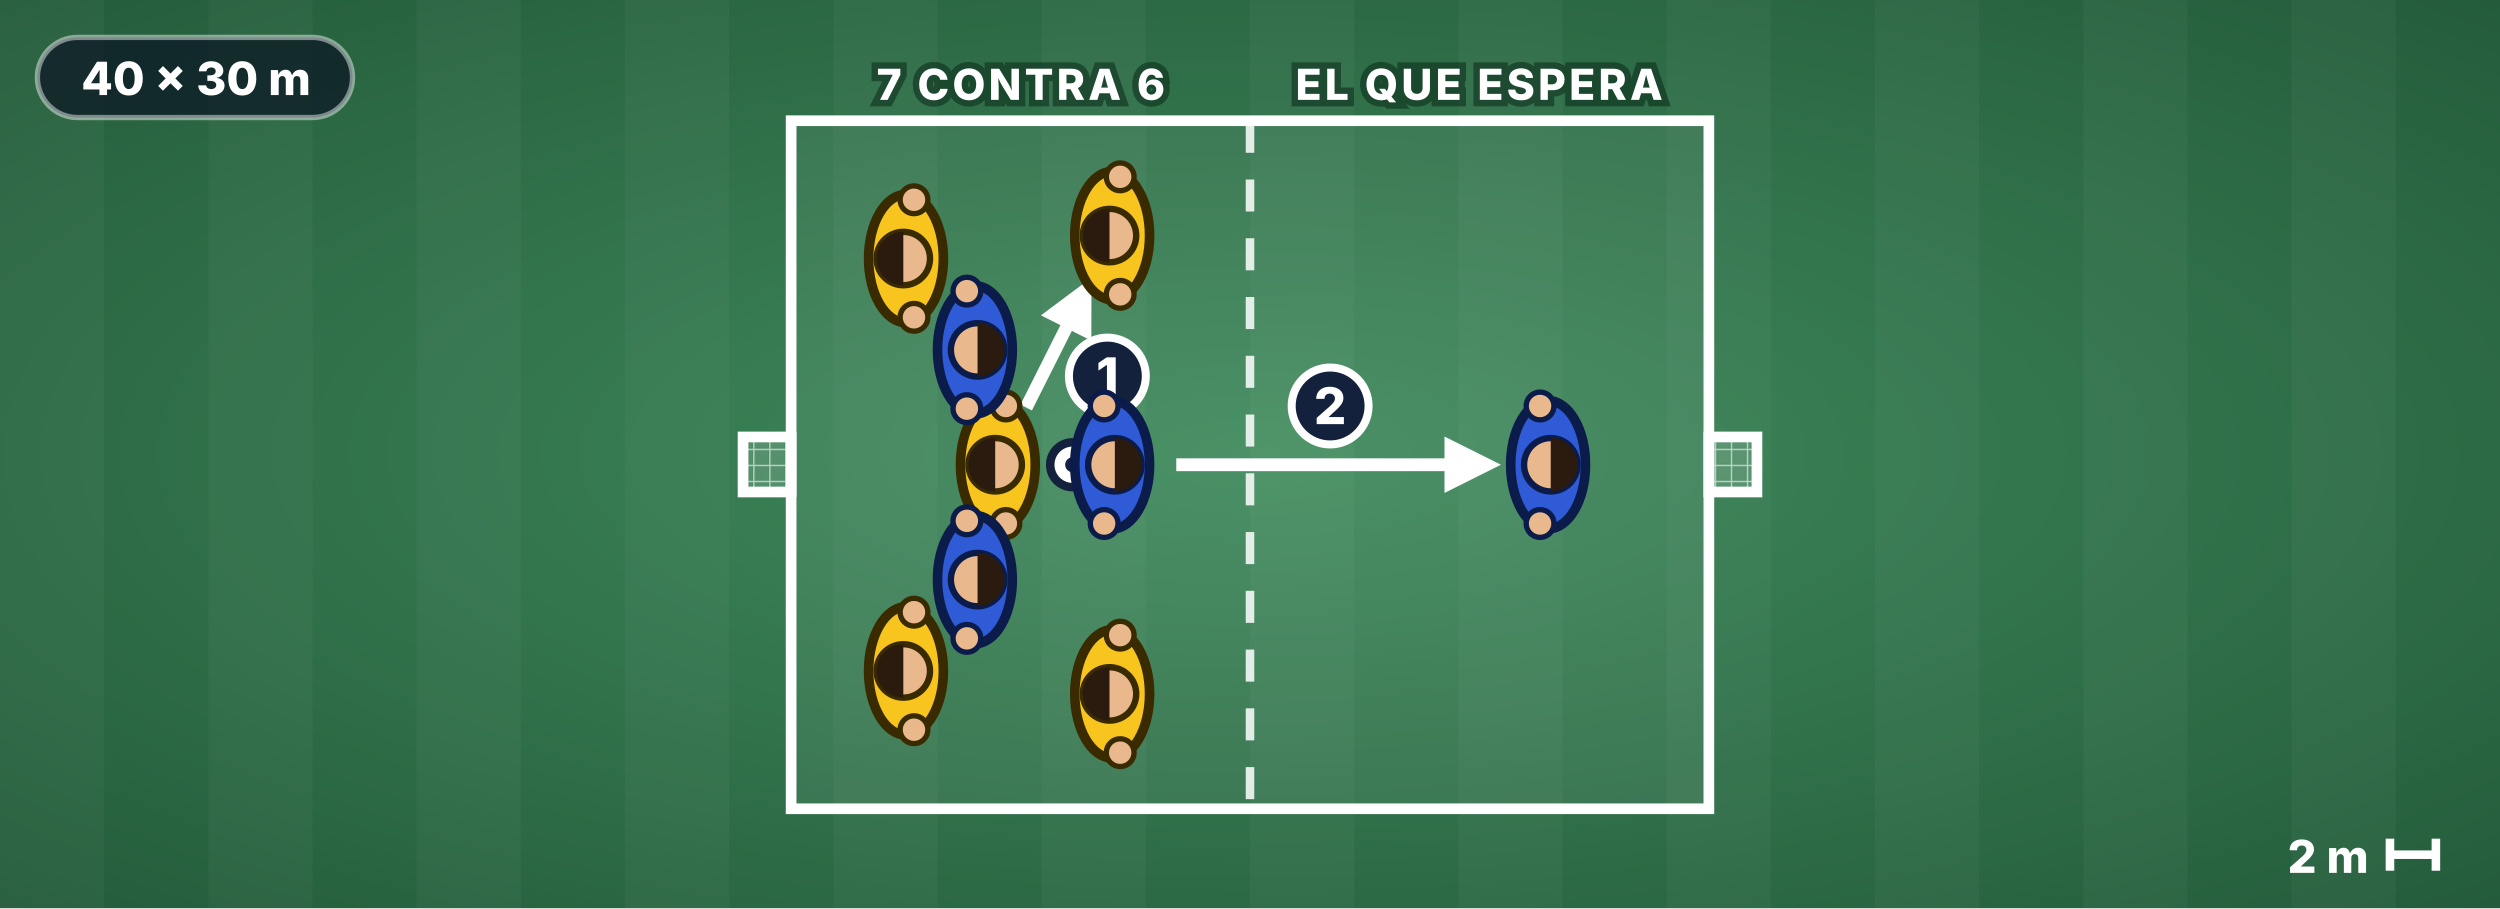
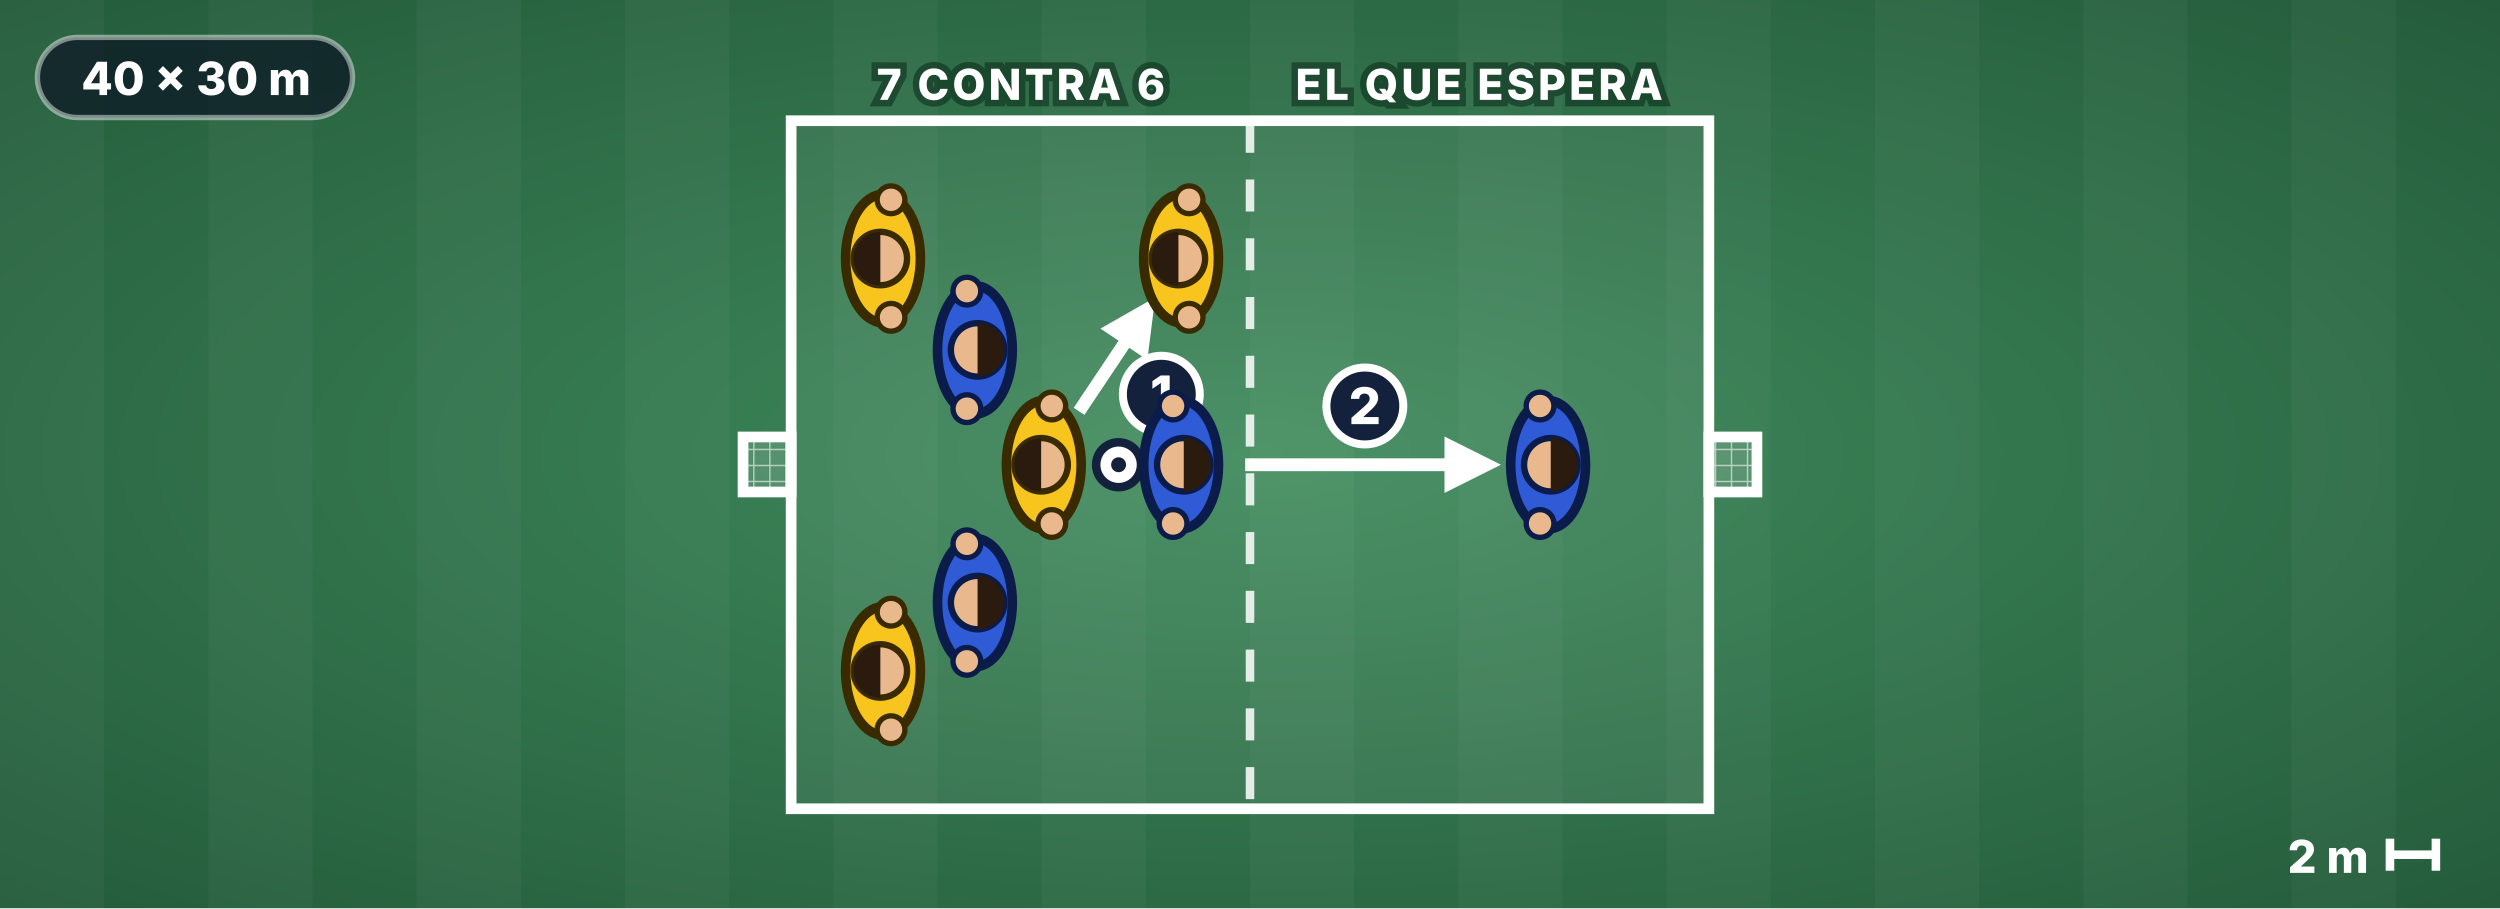
<svg xmlns="http://www.w3.org/2000/svg" viewBox="0 0 468 170" preserveAspectRatio="xMidYMid slice">
  <defs>
    <radialGradient id="g" cx="50%" cy="50%" r="70%">
      <stop offset="0" stop-color="#3f8a5c" />
      <stop offset="1" stop-color="#245c3b" />
    </radialGradient>
    <pattern id="hatch" width="6" height="6" patternUnits="userSpaceOnUse" patternTransform="rotate(45)">
      <rect width="6" height="6" fill="rgba(255,255,255,.10)" />
      <line x1="0" y1="0" x2="0" y2="6" stroke="rgba(255,255,255,.30)" stroke-width="1.6" />
    </pattern>
    <pattern id="net" width="3" height="3" patternUnits="userSpaceOnUse">
      <rect width="3" height="3" fill="rgba(255,255,255,.15)" />
      <path d="M0 0H3M0 0V3" stroke="rgba(255,255,255,.6)" stroke-width=".5" />
    </pattern>
    <marker id="ahW" viewBox="0 0 10 10" refX="7" refY="5" markerWidth="4.4" markerHeight="4.4" orient="auto">
      <path d="M0 0L10 5L0 10z" fill="#fff" />
    </marker>
    <marker id="ahB" viewBox="0 0 10 10" refX="7" refY="5" markerWidth="4.6" markerHeight="4.6" orient="auto">
      <path d="M0 0L10 5L0 10z" fill="#9fdcff" />
    </marker>
    <marker id="ahO" viewBox="0 0 10 10" refX="7" refY="5" markerWidth="4.4" markerHeight="4.4" orient="auto">
      <path d="M0 0L10 5L0 10z" fill="#ffb21e" />
    </marker>
  </defs>
  <rect width="468" height="170" fill="url(#g)" />
  <rect x="0.0" y="0" width="19.5" height="170" fill="rgba(255,255,255,.035)" />
  <rect x="39.0" y="0" width="19.5" height="170" fill="rgba(255,255,255,.035)" />
  <rect x="78.0" y="0" width="19.5" height="170" fill="rgba(255,255,255,.035)" />
  <rect x="117.0" y="0" width="19.5" height="170" fill="rgba(255,255,255,.035)" />
  <rect x="156.0" y="0" width="19.5" height="170" fill="rgba(255,255,255,.035)" />
  <rect x="195.0" y="0" width="19.5" height="170" fill="rgba(255,255,255,.035)" />
  <rect x="234.0" y="0" width="19.5" height="170" fill="rgba(255,255,255,.035)" />
  <rect x="273.0" y="0" width="19.5" height="170" fill="rgba(255,255,255,.035)" />
  <rect x="312.0" y="0" width="19.5" height="170" fill="rgba(255,255,255,.035)" />
  <rect x="351.0" y="0" width="19.5" height="170" fill="rgba(255,255,255,.035)" />
  <rect x="390.0" y="0" width="19.5" height="170" fill="rgba(255,255,255,.035)" />
  <rect x="429.0" y="0" width="19.5" height="170" fill="rgba(255,255,255,.035)" />
  <rect x="148.1" y="22.6" width="171.8" height="128.8" fill="rgba(255,255,255,.06)" stroke="#fff" stroke-width="2" />
  <line x1="234.0" y1="22.6" x2="234.0" y2="151.4" stroke="rgba(255,255,255,0.85)" stroke-width="1.6" stroke-dasharray="6 5" />
  <rect x="139.1" y="81.8" width="9" height="10.3" fill="url(#net)" stroke="#fff" stroke-width="2" />
  <rect x="319.9" y="81.8" width="9" height="10.3" fill="url(#net)" stroke="#fff" stroke-width="2" />
-   <line x1="192.1" y1="76.3" x2="202.9" y2="54.8" stroke="#fff" stroke-width="2.4" marker-end="url(#ahW)" />
-   <line x1="220.2" y1="87.0" x2="277.8" y2="87.0" stroke="#fff" stroke-width="2.4" marker-end="url(#ahW)" />
+   <line x1="202.0" y1="77.0" x2="214.5" y2="58.3" stroke="#fff" stroke-width="2.4" marker-end="url(#ahW)" />
+   <line x1="233.1" y1="87.0" x2="277.8" y2="87.0" stroke="#fff" stroke-width="2.4" marker-end="url(#ahW)" />
  <g>
-     <circle cx="207.3" cy="70.4" r="7.2" fill="#14213d" stroke="#fff" stroke-width="1.5" />
-     <text x="207.3" y="73.8" text-anchor="middle" font-family="Inter" font-weight="800" font-size="9.5" fill="#fff">1</text>
+     <circle cx="217.4" cy="73.8" r="7.2" fill="#14213d" stroke="#fff" stroke-width="1.5" />
+     <text x="217.4" y="77.2" text-anchor="middle" font-family="Inter" font-weight="800" font-size="9.5" fill="#fff">1</text>
  </g>
  <g>
-     <circle cx="249.0" cy="76.0" r="7.2" fill="#14213d" stroke="#fff" stroke-width="1.5" />
-     <text x="249.0" y="79.4" text-anchor="middle" font-family="Inter" font-weight="800" font-size="9.5" fill="#fff">2</text>
+     <circle cx="255.5" cy="76.0" r="7.2" fill="#14213d" stroke="#fff" stroke-width="1.5" />
+     <text x="255.5" y="79.4" text-anchor="middle" font-family="Inter" font-weight="800" font-size="9.5" fill="#fff">2</text>
  </g>
-   <g transform="translate(169.6,48.4) rotate(90)">
+   <g transform="translate(165.3,48.4) rotate(90)">
    <ellipse cx="0" cy="0" rx="12" ry="7" fill="#f7c51e" stroke="#3a2a00" stroke-width="1.8" />
    <circle cx="-11" cy="-1.5" r="2.6" fill="#e9b88c" stroke="#3a2a00" stroke-width="1" />
    <circle cx="11" cy="-1.5" r="2.6" fill="#e9b88c" stroke="#3a2a00" stroke-width="1" />
    <circle cx="0" cy="0.5" r="5" fill="#e9b88c" stroke="#3a2a00" stroke-width="1.2" />
    <path d="M-5 0.5 A5 5 0 0 0 5 0.5 Z" fill="#2b1a0e" />
  </g>
-   <g transform="translate(169.6,125.6) rotate(90)">
+   <g transform="translate(165.3,125.6) rotate(90)">
    <ellipse cx="0" cy="0" rx="12" ry="7" fill="#f7c51e" stroke="#3a2a00" stroke-width="1.8" />
    <circle cx="-11" cy="-1.5" r="2.6" fill="#e9b88c" stroke="#3a2a00" stroke-width="1" />
    <circle cx="11" cy="-1.5" r="2.6" fill="#e9b88c" stroke="#3a2a00" stroke-width="1" />
    <circle cx="0" cy="0.5" r="5" fill="#e9b88c" stroke="#3a2a00" stroke-width="1.2" />
    <path d="M-5 0.5 A5 5 0 0 0 5 0.5 Z" fill="#2b1a0e" />
  </g>
-   <g transform="translate(186.8,87.0) rotate(90)">
+   <g transform="translate(195.4,87.0) rotate(90)">
    <ellipse cx="0" cy="0" rx="12" ry="7" fill="#f7c51e" stroke="#3a2a00" stroke-width="1.8" />
    <circle cx="-11" cy="-1.5" r="2.6" fill="#e9b88c" stroke="#3a2a00" stroke-width="1" />
    <circle cx="11" cy="-1.5" r="2.6" fill="#e9b88c" stroke="#3a2a00" stroke-width="1" />
    <circle cx="0" cy="0.5" r="5" fill="#e9b88c" stroke="#3a2a00" stroke-width="1.2" />
    <path d="M-5 0.5 A5 5 0 0 0 5 0.5 Z" fill="#2b1a0e" />
  </g>
-   <circle cx="200.8" cy="87.0" r="4.2" fill="#fff" stroke="#14213d" stroke-width="1.6" />
-   <circle cx="200.8" cy="87.0" r="1.4" fill="#14213d" />
-   <g transform="translate(208.2,44.1) rotate(90)">
-     <ellipse cx="0" cy="0" rx="12" ry="7" fill="#f7c51e" stroke="#3a2a00" stroke-width="1.8" />
-     <circle cx="-11" cy="-1.5" r="2.6" fill="#e9b88c" stroke="#3a2a00" stroke-width="1" />
-     <circle cx="11" cy="-1.5" r="2.6" fill="#e9b88c" stroke="#3a2a00" stroke-width="1" />
-     <circle cx="0" cy="0.5" r="5" fill="#e9b88c" stroke="#3a2a00" stroke-width="1.2" />
-     <path d="M-5 0.5 A5 5 0 0 0 5 0.5 Z" fill="#2b1a0e" />
-   </g>
-   <g transform="translate(208.2,129.9) rotate(90)">
+   <circle cx="209.4" cy="87.0" r="4.2" fill="#fff" stroke="#14213d" stroke-width="1.6" />
+   <circle cx="209.4" cy="87.0" r="1.4" fill="#14213d" />
+   <g transform="translate(221.1,48.4) rotate(90)">
    <ellipse cx="0" cy="0" rx="12" ry="7" fill="#f7c51e" stroke="#3a2a00" stroke-width="1.8" />
    <circle cx="-11" cy="-1.5" r="2.6" fill="#e9b88c" stroke="#3a2a00" stroke-width="1" />
    <circle cx="11" cy="-1.5" r="2.6" fill="#e9b88c" stroke="#3a2a00" stroke-width="1" />
    <circle cx="0" cy="0.5" r="5" fill="#e9b88c" stroke="#3a2a00" stroke-width="1.2" />
    <path d="M-5 0.5 A5 5 0 0 0 5 0.5 Z" fill="#2b1a0e" />
  </g>
  <g transform="translate(182.5,65.5) rotate(270)">
    <ellipse cx="0" cy="0" rx="12" ry="7" fill="#2f5bd6" stroke="#0b1b4a" stroke-width="1.8" />
    <circle cx="-11" cy="-1.5" r="2.6" fill="#e9b88c" stroke="#0b1b4a" stroke-width="1" />
    <circle cx="11" cy="-1.5" r="2.6" fill="#e9b88c" stroke="#0b1b4a" stroke-width="1" />
    <circle cx="0" cy="0.5" r="5" fill="#e9b88c" stroke="#0b1b4a" stroke-width="1.2" />
    <path d="M-5 0.5 A5 5 0 0 0 5 0.5 Z" fill="#2b1a0e" />
  </g>
-   <g transform="translate(182.5,108.5) rotate(270)">
+   <g transform="translate(182.5,112.8) rotate(270)">
    <ellipse cx="0" cy="0" rx="12" ry="7" fill="#2f5bd6" stroke="#0b1b4a" stroke-width="1.8" />
    <circle cx="-11" cy="-1.5" r="2.6" fill="#e9b88c" stroke="#0b1b4a" stroke-width="1" />
    <circle cx="11" cy="-1.5" r="2.6" fill="#e9b88c" stroke="#0b1b4a" stroke-width="1" />
    <circle cx="0" cy="0.5" r="5" fill="#e9b88c" stroke="#0b1b4a" stroke-width="1.2" />
    <path d="M-5 0.5 A5 5 0 0 0 5 0.5 Z" fill="#2b1a0e" />
  </g>
-   <g transform="translate(208.2,87.0) rotate(270)">
+   <g transform="translate(221.1,87.0) rotate(270)">
    <ellipse cx="0" cy="0" rx="12" ry="7" fill="#2f5bd6" stroke="#0b1b4a" stroke-width="1.8" />
    <circle cx="-11" cy="-1.5" r="2.6" fill="#e9b88c" stroke="#0b1b4a" stroke-width="1" />
    <circle cx="11" cy="-1.5" r="2.6" fill="#e9b88c" stroke="#0b1b4a" stroke-width="1" />
    <circle cx="0" cy="0.5" r="5" fill="#e9b88c" stroke="#0b1b4a" stroke-width="1.2" />
    <path d="M-5 0.5 A5 5 0 0 0 5 0.5 Z" fill="#2b1a0e" />
  </g>
  <g transform="translate(289.8,87.0) rotate(270)">
    <ellipse cx="0" cy="0" rx="12" ry="7" fill="#2f5bd6" stroke="#0b1b4a" stroke-width="1.8" />
    <circle cx="-11" cy="-1.5" r="2.6" fill="#e9b88c" stroke="#0b1b4a" stroke-width="1" />
    <circle cx="11" cy="-1.5" r="2.6" fill="#e9b88c" stroke="#0b1b4a" stroke-width="1" />
    <circle cx="0" cy="0.5" r="5" fill="#e9b88c" stroke="#0b1b4a" stroke-width="1.2" />
    <path d="M-5 0.5 A5 5 0 0 0 5 0.5 Z" fill="#2b1a0e" />
  </g>
  <text x="191.1" y="18.7" text-anchor="middle" font-family="Inter" font-weight="800" font-size="8" letter-spacing=".6" fill="#fff" paint-order="stroke" stroke="rgba(10,40,25,.55)" stroke-width="2.4">7 CONTRA 6</text>
  <text x="276.9" y="18.7" text-anchor="middle" font-family="Inter" font-weight="800" font-size="8" letter-spacing=".6" fill="#fff" paint-order="stroke" stroke="rgba(10,40,25,.55)" stroke-width="2.4">EL QUE ESPERA</text>
  <rect x="7" y="7" width="59" height="15" rx="7.5" fill="rgba(10,20,35,.72)" stroke="rgba(255,255,255,.45)" />
  <text x="36.7" y="17.8" text-anchor="middle" font-family="Inter" font-weight="800" font-size="8.6" fill="#fff">40 × 30 m</text>
  <text x="443.4" y="163.4" text-anchor="end" font-family="Inter" font-weight="800" font-size="8.5" fill="#fff">2 m</text>
  <path d="M447.4 157.0 V163.0 M447.4 160.0 H456.0 M456.0 157.0 V163.0" stroke="#fff" stroke-width="1.6" />
</svg>
